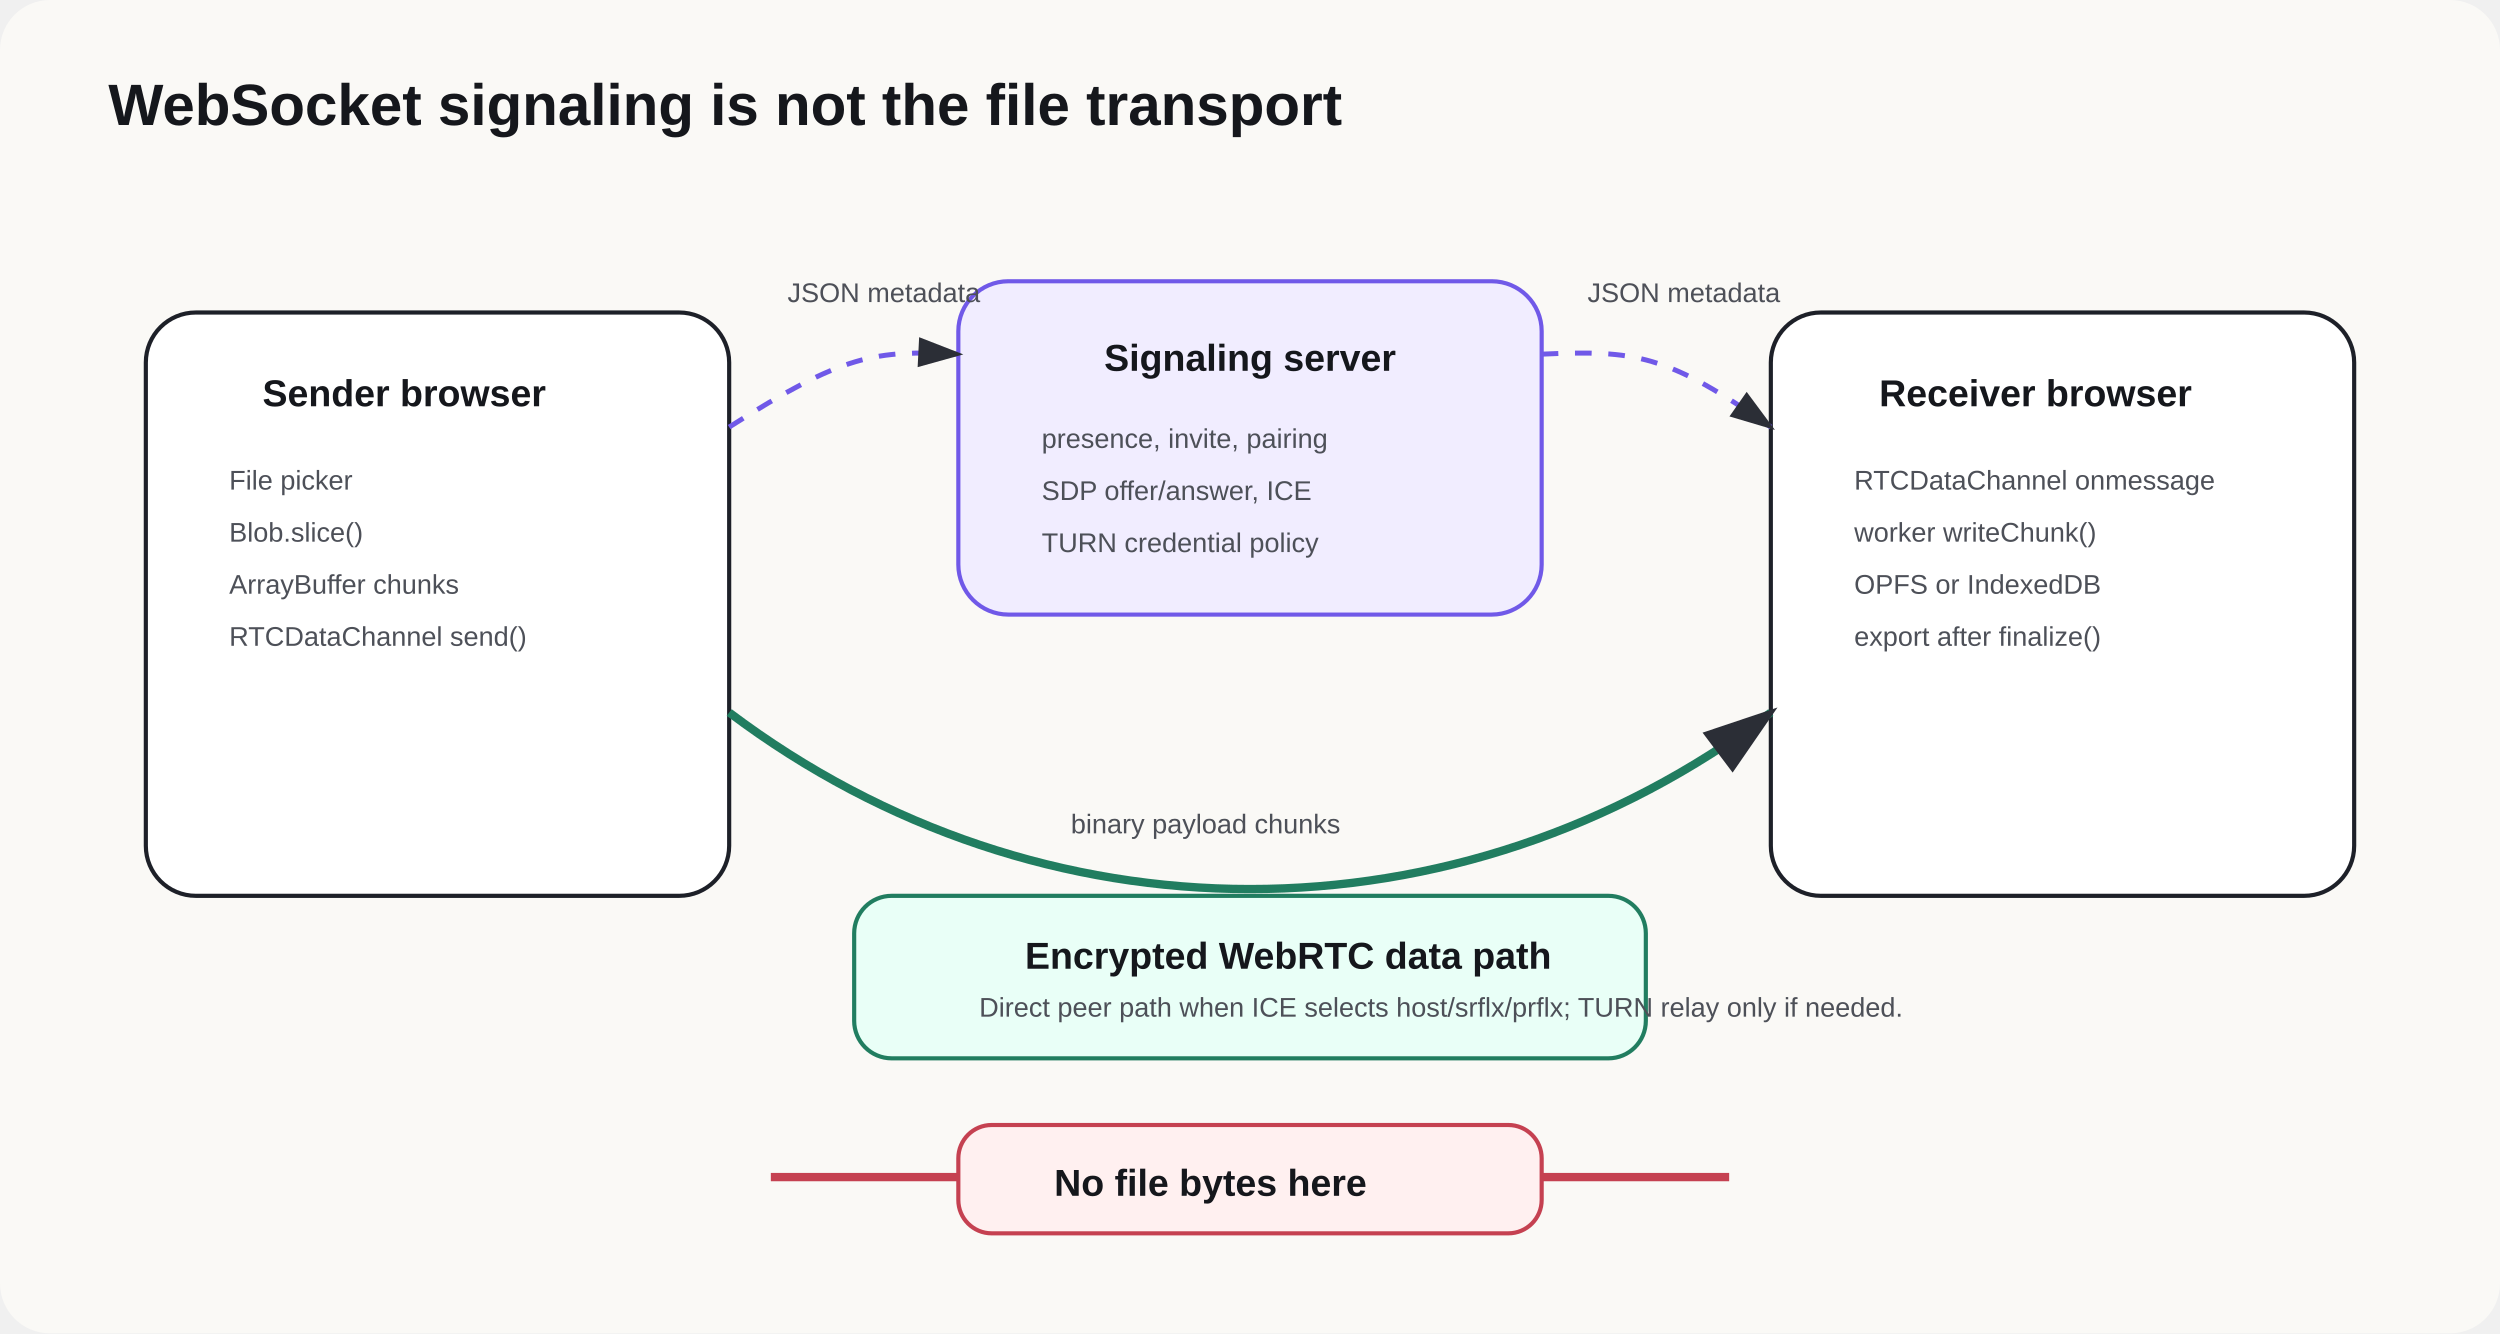
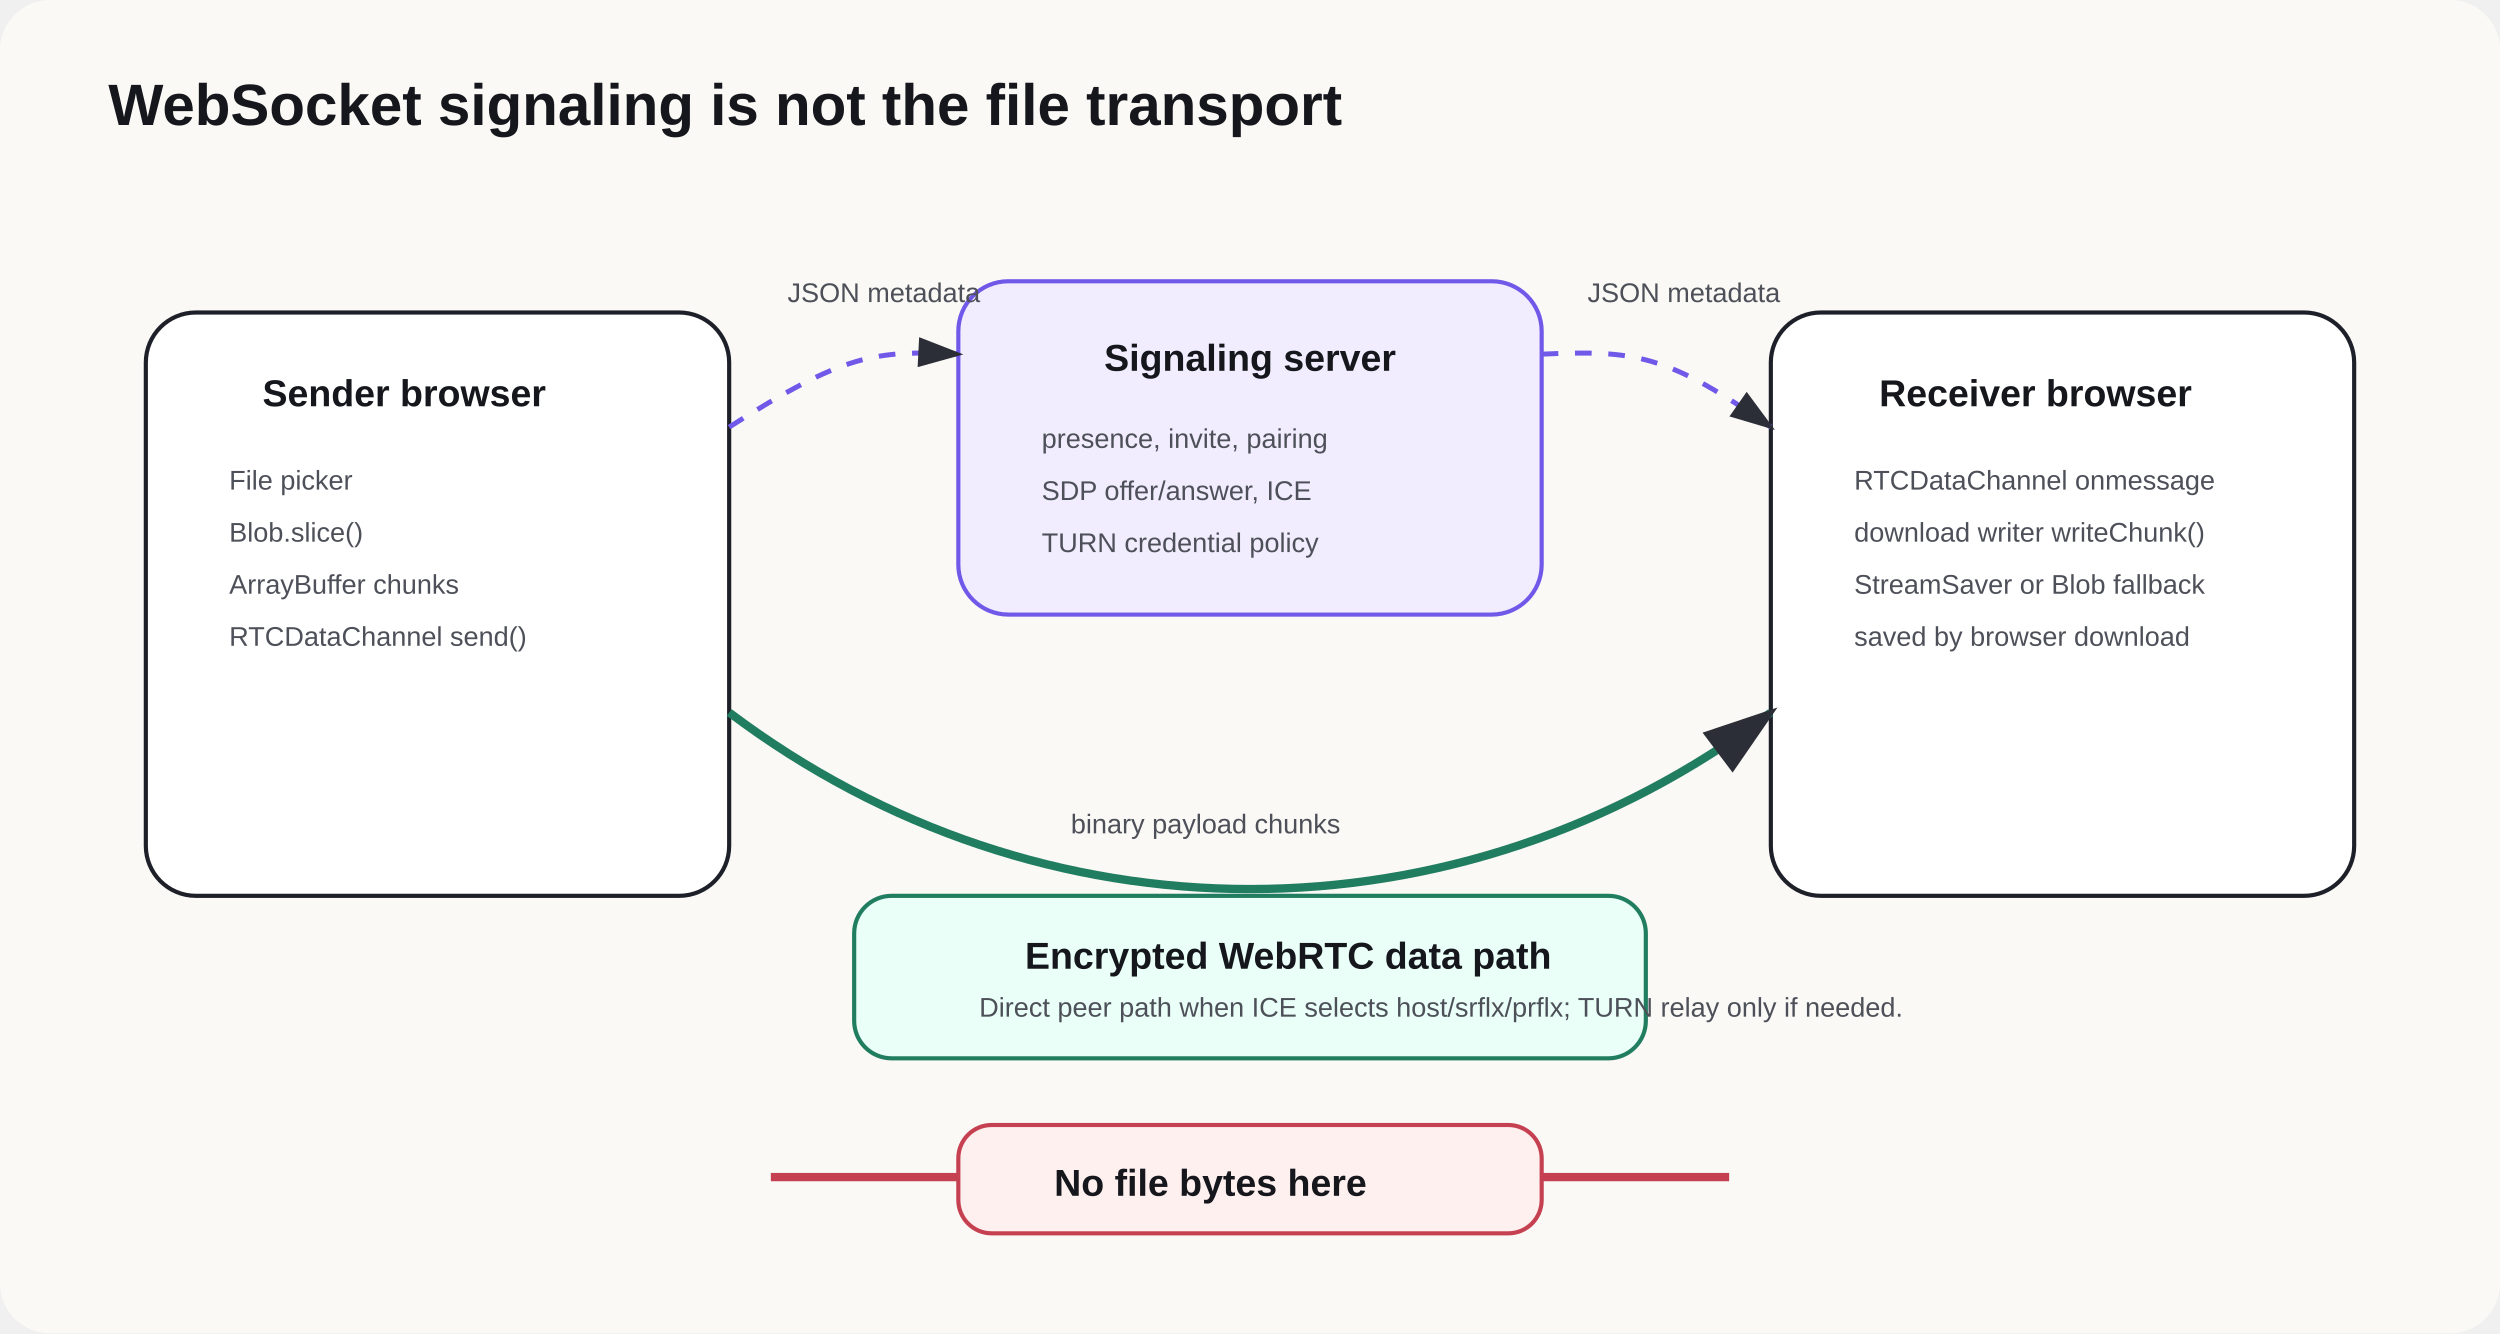
<svg xmlns="http://www.w3.org/2000/svg" width="1200" height="640" viewBox="0 0 1200 640" role="img" aria-labelledby="title desc">
  <defs>
    <style>
      .bg{fill:#faf9f6}.browser{fill:#fff;stroke:#1d2028;stroke-width:2}.server{fill:#f1edff;stroke:#7059e8;stroke-width:2}.data{fill:#e9fff7;stroke:#217d60;stroke-width:2}.block{fill:#fff0f0;stroke:#c54151;stroke-width:2}.title{font:700 28px Arial,sans-serif;fill:#15171c}.label{font:700 18px Arial,sans-serif;fill:#15171c}.small{font:13px Arial,sans-serif;fill:#4d5058}.arrow{stroke:#2b2e36;stroke-width:2.4;fill:none;marker-end:url(#arrow)}.meta{stroke:#7059e8;stroke-dasharray:8 8}.payload{stroke:#217d60;stroke-width:4}.no{stroke:#c54151;stroke-width:4}
    </style>
    <marker id="arrow" markerWidth="10" markerHeight="10" refX="8" refY="3" orient="auto" markerUnits="strokeWidth">
      <path d="M0,0 L0,6 L9,3 z" fill="#2b2e36" />
    </marker>
  </defs>
  <rect class="bg" width="1200" height="640" rx="24" />
  <text class="title" x="52" y="60">WebSocket signaling is not the file transport</text>
  <rect class="browser" x="70" y="150" width="280" height="280" rx="24" />
  <text class="label" x="126" y="195">Sender browser</text>
  <text class="small" x="110" y="235">File picker</text>
  <text class="small" x="110" y="260">Blob.slice()</text>
  <text class="small" x="110" y="285">ArrayBuffer chunks</text>
  <text class="small" x="110" y="310">RTCDataChannel send()</text>
  <rect class="server" x="460" y="135" width="280" height="160" rx="24" />
  <text class="label" x="530" y="178">Signaling server</text>
  <text class="small" x="500" y="215">presence, invite, pairing</text>
  <text class="small" x="500" y="240">SDP offer/answer, ICE</text>
  <text class="small" x="500" y="265">TURN credential policy</text>
  <rect class="browser" x="850" y="150" width="280" height="280" rx="24" />
  <text class="label" x="902" y="195">Receiver browser</text>
  <text class="small" x="890" y="235">RTCDataChannel onmessage</text>
-   <text class="small" x="890" y="260">worker writeChunk()</text>
-   <text class="small" x="890" y="285">OPFS or IndexedDB</text>
-   <text class="small" x="890" y="310">export after finalize()</text>
+   <text class="small" x="890" y="260">download writer writeChunk()</text>
+   <text class="small" x="890" y="285">StreamSaver or Blob fallback</text>
+   <text class="small" x="890" y="310">saved by browser download</text>
  <rect class="data" x="410" y="430" width="380" height="78" rx="18" />
  <text class="label" x="492" y="465">Encrypted WebRTC data path</text>
  <text class="small" x="470" y="488">Direct peer path when ICE selects host/srflx/prflx; TURN relay only if needed.</text>
  <rect class="block" x="460" y="540" width="280" height="52" rx="16" />
  <text class="label" x="506" y="574">No file bytes here</text>
  <path class="arrow meta" d="M350 205 C405 170 420 168 460 170" />
  <path class="arrow meta" d="M740 170 C785 168 800 170 850 205" />
  <path class="arrow payload" d="M350 342 C500 455 700 455 850 342" />
  <path class="no" d="M370 565 H460" />
  <path class="no" d="M740 565 H830" />
  <text class="small" x="378" y="145">JSON metadata</text>
  <text class="small" x="762" y="145">JSON metadata</text>
  <text class="small" x="514" y="400">binary payload chunks</text>
</svg>
